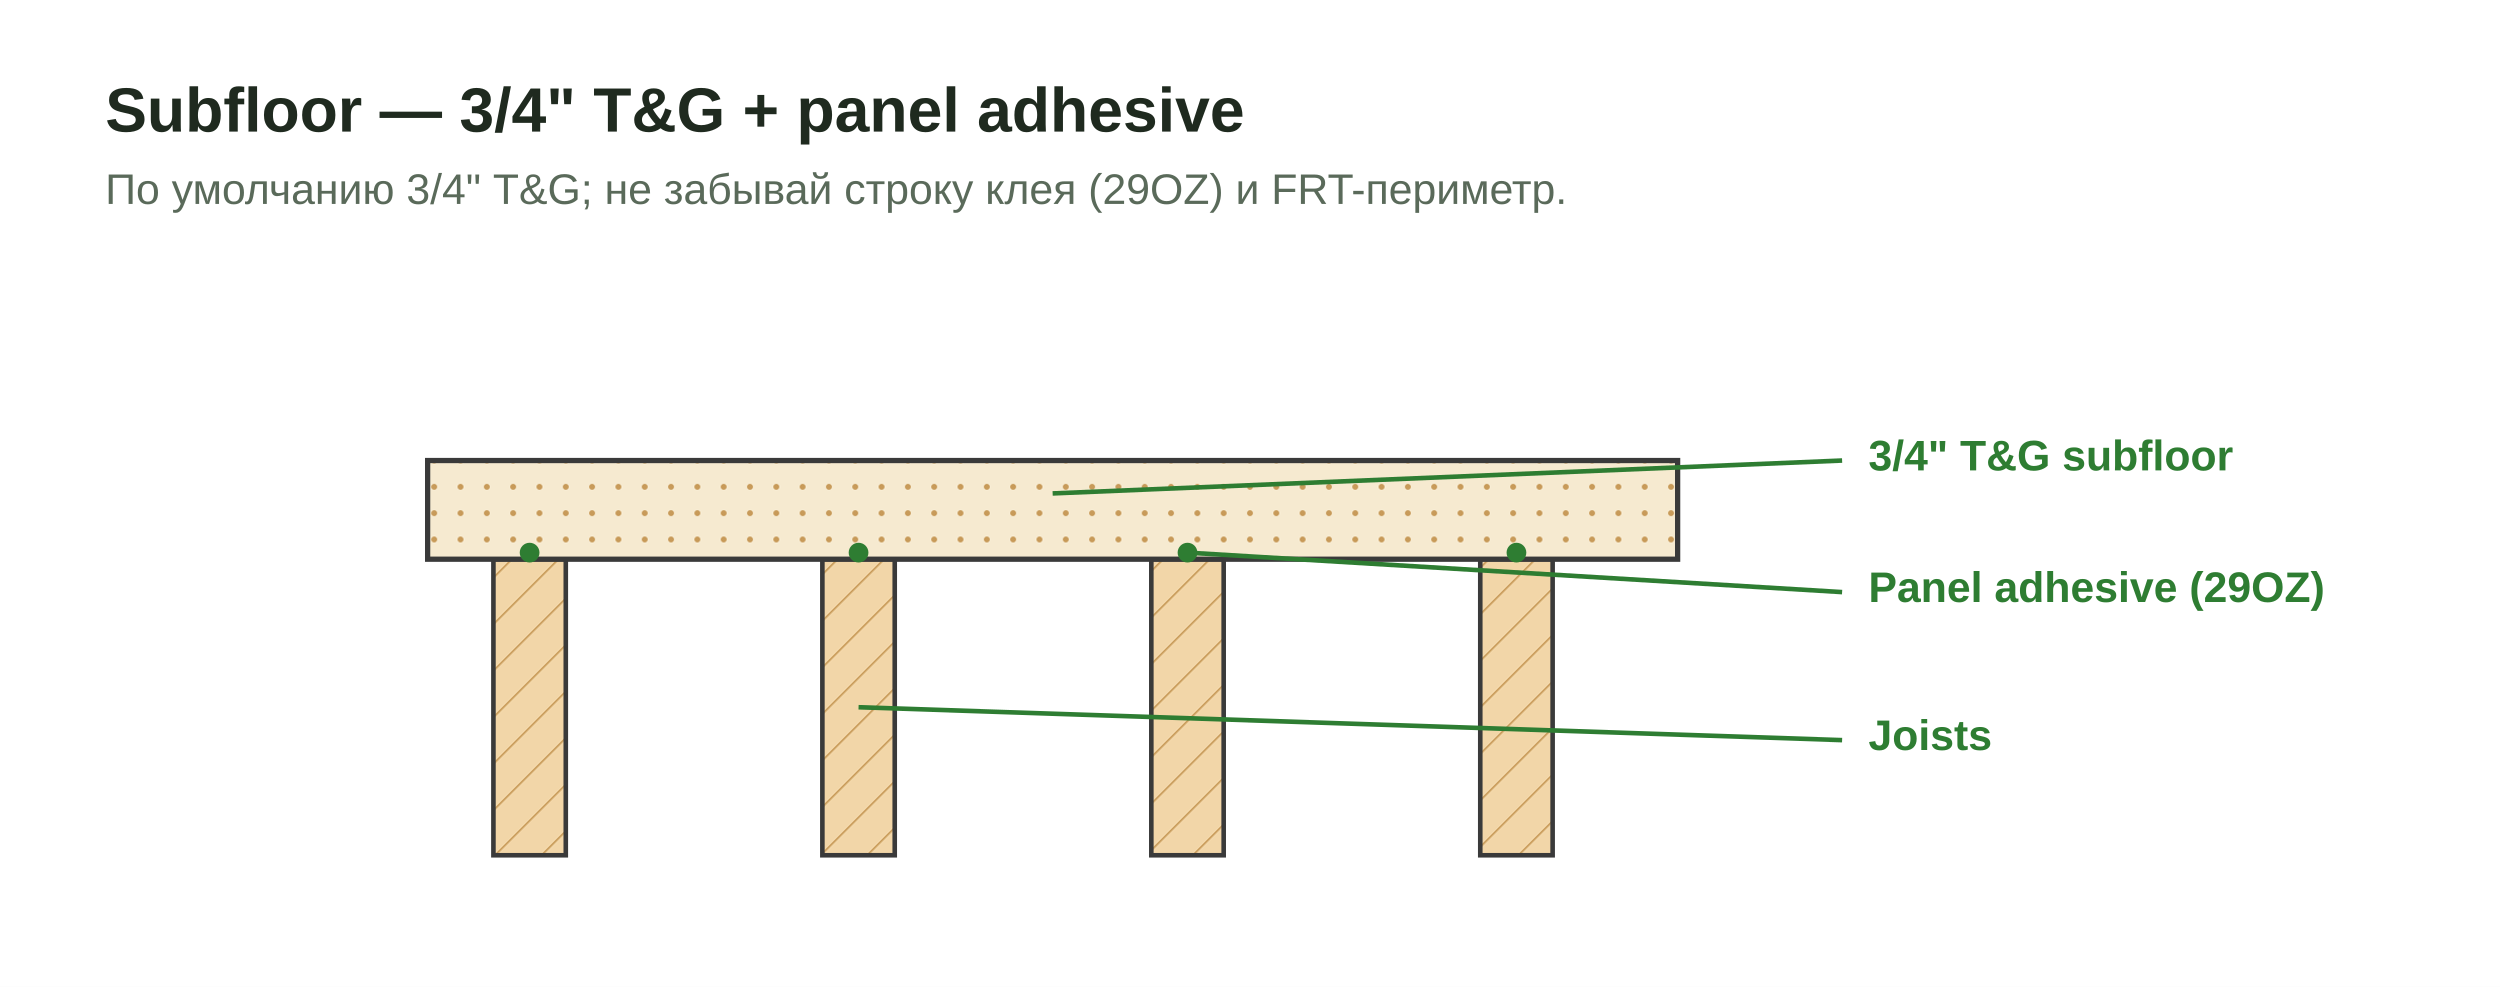
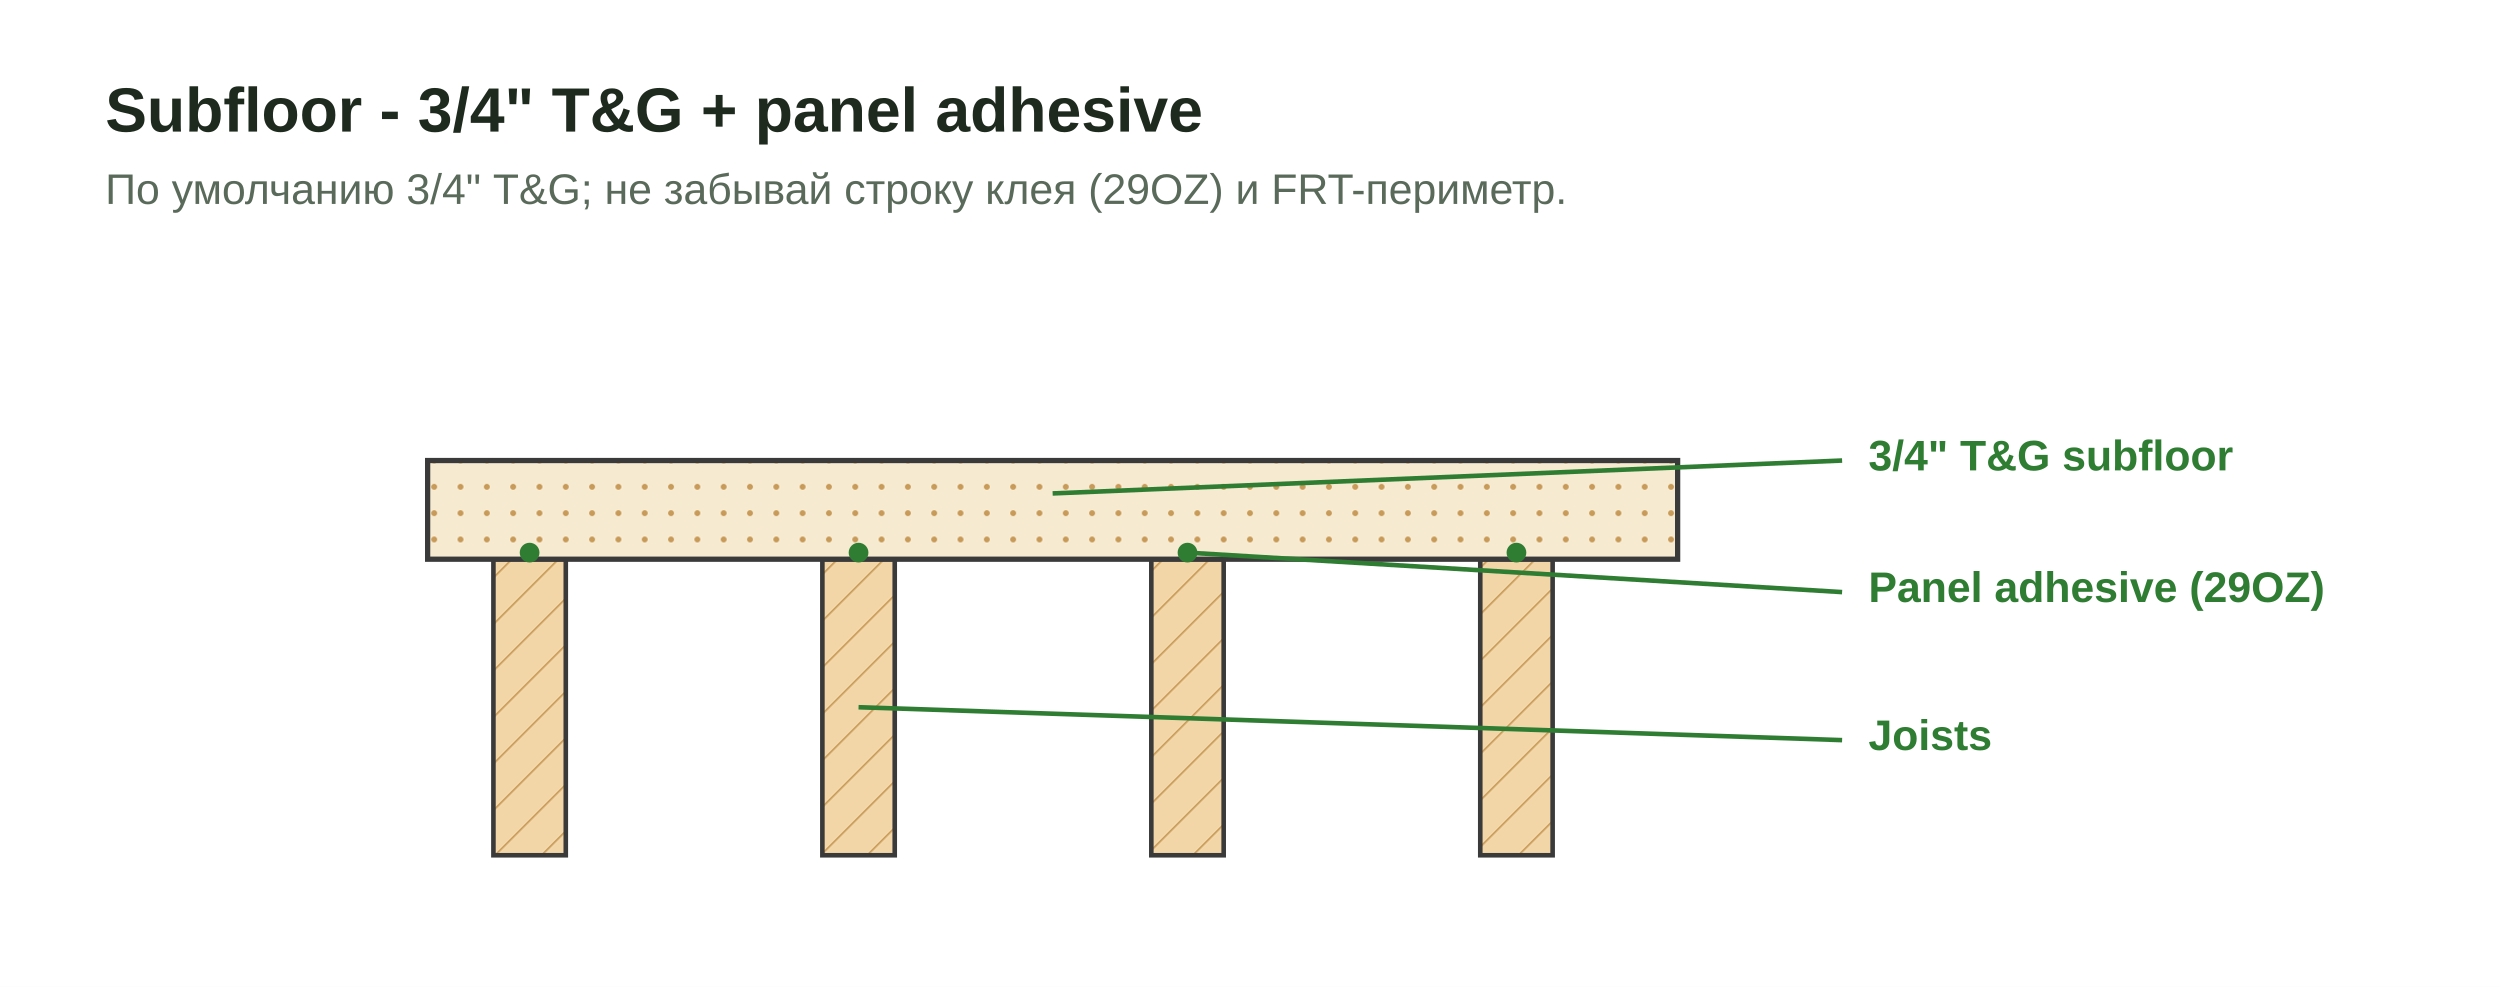
<svg xmlns="http://www.w3.org/2000/svg" viewBox="0 0 760 300" role="img" aria-labelledby="t">
  <defs>
    <pattern id="w" width="10" height="10" patternUnits="userSpaceOnUse" patternTransform="rotate(45)">
      <rect width="10" height="10" fill="#f2d6a8" />
      <line x1="0" y1="0" x2="0" y2="10" stroke="#c89b5a" stroke-width="1" />
    </pattern>
    <pattern id="tg" width="8" height="8" patternUnits="userSpaceOnUse">
      <rect width="8" height="8" fill="#f6ead0" />
      <circle cx="4" cy="4" r="0.9" fill="#c89b5a" />
    </pattern>
    <style>.t{font:700 19px "Segoe UI",Arial,sans-serif;fill:#1f2a1f}.s{font:400 13px "Segoe UI",Arial,sans-serif;fill:#5a6a5a}.l{font:600 13px "Segoe UI",Arial,sans-serif;fill:#2e7d32}</style>
  </defs>
  <rect width="760" height="300" fill="#fff" />
-   <text class="t" x="32" y="40">Subfloor — 3/4" T&amp;G + panel adhesive</text>
+   <text class="t" x="32" y="40">Subfloor - 3/4" T&amp;G + panel adhesive</text>
  <text class="s" x="32" y="62">По умолчанию 3/4" T&amp;G; не забывай строку клея (29OZ) и FRT-периметр.</text>
  <g fill="url(#w)" stroke="#3a3a3a" stroke-width="1.4">
    <rect x="150" y="170" width="22" height="90" />
    <rect x="250" y="170" width="22" height="90" />
    <rect x="350" y="170" width="22" height="90" />
    <rect x="450" y="170" width="22" height="90" />
  </g>
  <rect x="130" y="140" width="380" height="30" fill="url(#tg)" stroke="#3a3a3a" stroke-width="1.6" />
  <g fill="#2e7d32">
    <circle cx="161" cy="168" r="3" />
    <circle cx="261" cy="168" r="3" />
    <circle cx="361" cy="168" r="3" />
    <circle cx="461" cy="168" r="3" />
  </g>
  <line x1="320" y1="150" x2="560" y2="140" stroke="#2e7d32" stroke-width="1.4" />
  <text class="l" x="568" y="143">3/4" T&amp;G subfloor</text>
  <line x1="361" y1="168" x2="560" y2="180" stroke="#2e7d32" stroke-width="1.4" />
  <text class="l" x="568" y="183">Panel adhesive (29OZ)</text>
  <line x1="261" y1="215" x2="560" y2="225" stroke="#2e7d32" stroke-width="1.4" />
  <text class="l" x="568" y="228">Joists</text>
</svg>
